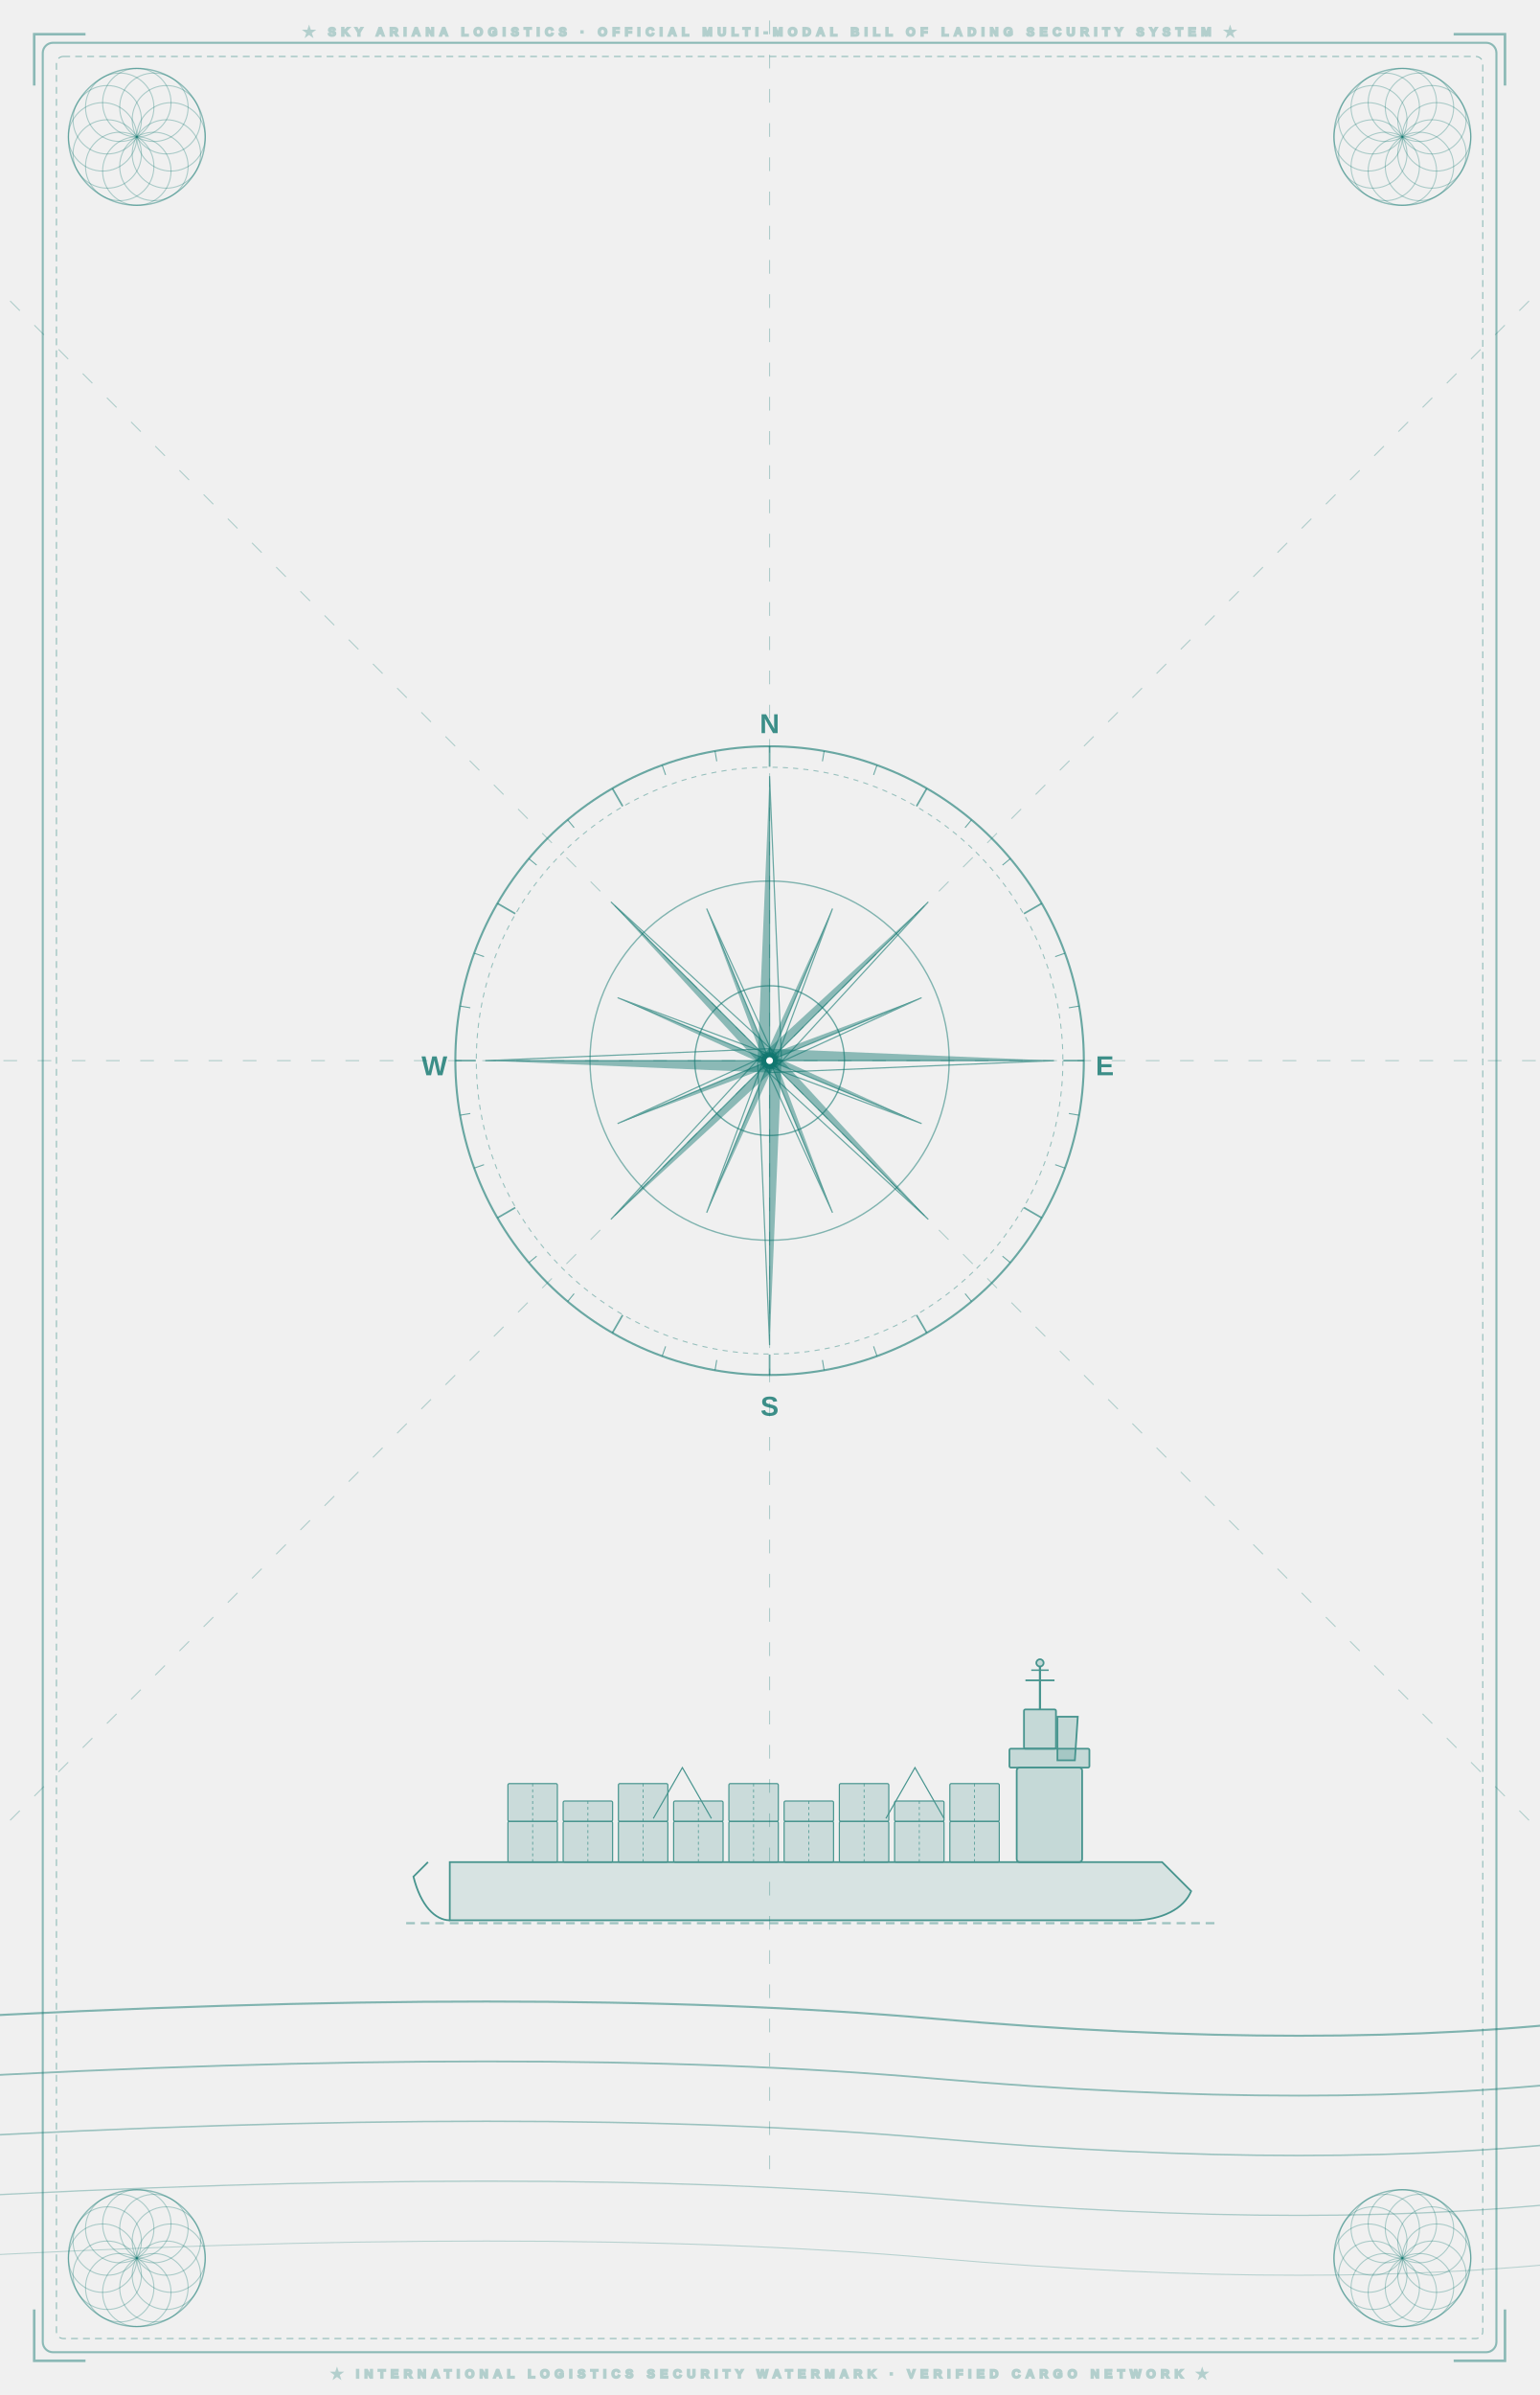
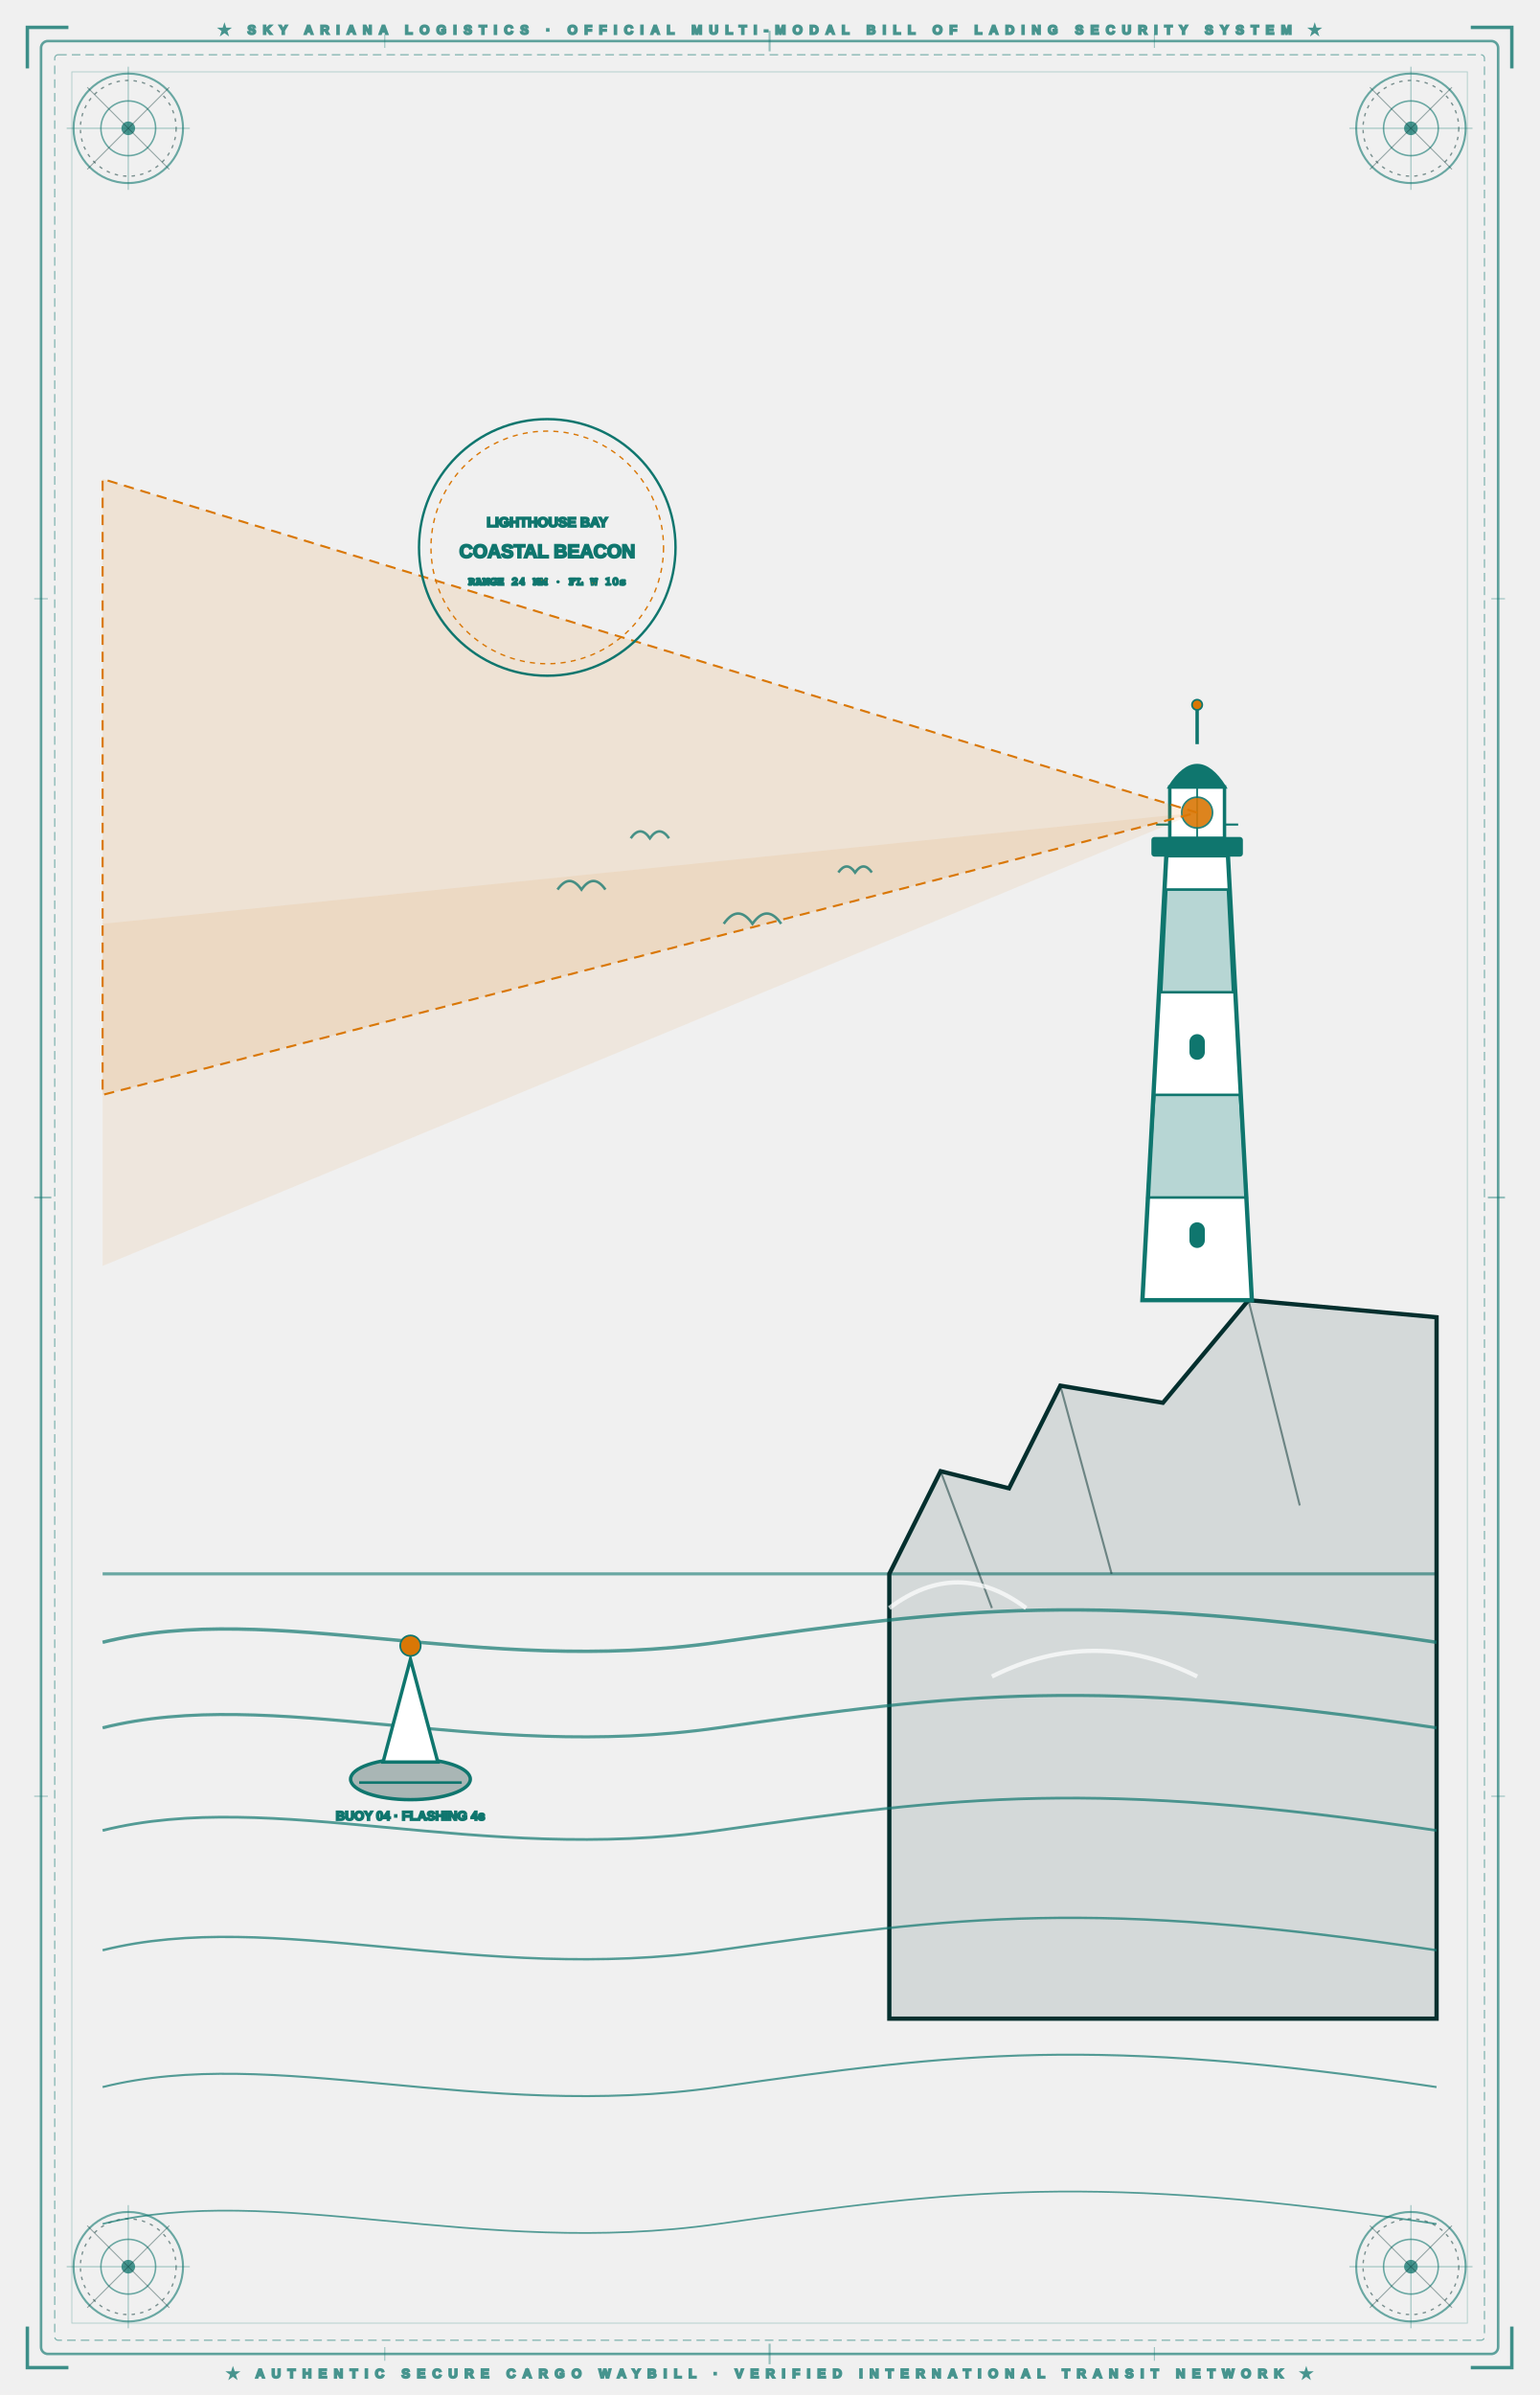
<svg xmlns="http://www.w3.org/2000/svg" viewBox="0 0 900 1400" width="100%" height="100%">
  <defs>
    <filter id="soft-glow" x="-20%" y="-20%" width="140%" height="140%">
      <feGaussianBlur stdDeviation="1.5" result="blur" />
      <feComposite in="SourceGraphic" in2="blur" operator="over" />
    </filter>
+     <linearGradient id="primary-grad" x1="0%" y1="0%" x2="100%" y2="100%">
+       <stop offset="0%" stop-color="#0f766e" stop-opacity="0.85" />
+       <stop offset="100%" stop-color="#042f2e" stop-opacity="0.5" />
+     </linearGradient>
+     <linearGradient id="fade-down" x1="0%" y1="0%" x2="0%" y2="100%">
+       <stop offset="0%" stop-color="#0f766e" stop-opacity="0.7" />
+       <stop offset="100%" stop-color="#042f2e" stop-opacity="0.1" />
+     </linearGradient>
  </defs>
-   <g transform="translate(80,80)">
-     <circle cx="0" cy="0" r="40" fill="none" stroke="#0f766e" stroke-width="0.8" opacity="0.45" />
-     <circle cx="20.0" cy="0.0" r="20.0" fill="none" stroke="#0f766e" stroke-width="0.6" opacity="0.32" />
-     <circle cx="17.3" cy="10.0" r="20.0" fill="none" stroke="#0f766e" stroke-width="0.6" opacity="0.32" />
-     <circle cx="10.0" cy="17.3" r="20.0" fill="none" stroke="#0f766e" stroke-width="0.6" opacity="0.32" />
-     <circle cx="0.0" cy="20.0" r="20.0" fill="none" stroke="#0f766e" stroke-width="0.6" opacity="0.32" />
-     <circle cx="-10.0" cy="17.3" r="20.0" fill="none" stroke="#0f766e" stroke-width="0.6" opacity="0.32" />
-     <circle cx="-17.3" cy="10.0" r="20.0" fill="none" stroke="#0f766e" stroke-width="0.6" opacity="0.32" />
-     <circle cx="-20.0" cy="0.0" r="20.0" fill="none" stroke="#0f766e" stroke-width="0.6" opacity="0.32" />
-     <circle cx="-17.3" cy="-10.0" r="20.0" fill="none" stroke="#0f766e" stroke-width="0.6" opacity="0.32" />
-     <circle cx="-10.0" cy="-17.3" r="20.0" fill="none" stroke="#0f766e" stroke-width="0.6" opacity="0.32" />
-     <circle cx="-0.0" cy="-20.0" r="20.0" fill="none" stroke="#0f766e" stroke-width="0.6" opacity="0.32" />
-     <circle cx="10.0" cy="-17.3" r="20.0" fill="none" stroke="#0f766e" stroke-width="0.6" opacity="0.32" />
-     <circle cx="17.3" cy="-10.0" r="20.0" fill="none" stroke="#0f766e" stroke-width="0.6" opacity="0.32" />
+   <g fill="none" stroke="#0f766e">
+     <rect x="24" y="24" width="852" height="1352" rx="4" stroke-width="1.5" opacity="0.65" />
+     <rect x="32" y="32" width="836" height="1336" rx="2" stroke-width="0.7" stroke-dasharray="5 3" opacity="0.5" />
+     <rect x="42" y="42" width="816" height="1316" stroke-width="0.5" opacity="0.3" />
+     <path d="M16,40 L16,16 L40,16" stroke-width="2" opacity="0.8" />
+     <path d="M884,40 L884,16 L860,16" stroke-width="2" opacity="0.8" />
+     <path d="M16,1360 L16,1384 L40,1384" stroke-width="2" opacity="0.8" />
+     <path d="M884,1360 L884,1384 L860,1384" stroke-width="2" opacity="0.8" />
+     <text x="450" y="20" font-family="Arial, sans-serif" font-size="7.5" font-weight="bold" letter-spacing="4" text-anchor="middle" fill="#0f766e" opacity="0.75">★ SKY ARIANA LOGISTICS · OFFICIAL MULTI-MODAL BILL OF LADING SECURITY SYSTEM ★</text>
+     <text x="450" y="1390" font-family="Arial, sans-serif" font-size="7.5" font-weight="bold" letter-spacing="4" text-anchor="middle" fill="#0f766e" opacity="0.75">★ AUTHENTIC SECURE CARGO WAYBILL · VERIFIED INTERNATIONAL TRANSIT NETWORK ★</text>
+     <g opacity="0.4" stroke-width="0.6">
+       <line x1="20" y1="350" x2="28" y2="350" />
+       <line x1="20" y1="700" x2="30" y2="700" stroke-width="1.2" />
+       <line x1="20" y1="1050" x2="28" y2="1050" />
+       <line x1="872" y1="350" x2="880" y2="350" />
+       <line x1="870" y1="700" x2="880" y2="700" stroke-width="1.2" />
+       <line x1="872" y1="1050" x2="880" y2="1050" />
+       <line x1="225" y1="20" x2="225" y2="28" />
+       <line x1="450" y1="18" x2="450" y2="30" stroke-width="1.2" />
+       <line x1="675" y1="20" x2="675" y2="28" />
+       <line x1="225" y1="1372" x2="225" y2="1380" />
+       <line x1="450" y1="1370" x2="450" y2="1382" stroke-width="1.2" />
+       <line x1="675" y1="1372" x2="675" y2="1380" />
+     </g>
  </g>
-   <g transform="translate(820,80)">
-     <circle cx="0" cy="0" r="40" fill="none" stroke="#0f766e" stroke-width="0.8" opacity="0.45" />
-     <circle cx="20.0" cy="0.0" r="20.0" fill="none" stroke="#0f766e" stroke-width="0.6" opacity="0.32" />
-     <circle cx="17.3" cy="10.0" r="20.0" fill="none" stroke="#0f766e" stroke-width="0.6" opacity="0.32" />
-     <circle cx="10.0" cy="17.3" r="20.0" fill="none" stroke="#0f766e" stroke-width="0.6" opacity="0.32" />
-     <circle cx="0.0" cy="20.0" r="20.0" fill="none" stroke="#0f766e" stroke-width="0.6" opacity="0.32" />
-     <circle cx="-10.0" cy="17.3" r="20.0" fill="none" stroke="#0f766e" stroke-width="0.6" opacity="0.32" />
-     <circle cx="-17.3" cy="10.0" r="20.0" fill="none" stroke="#0f766e" stroke-width="0.6" opacity="0.32" />
-     <circle cx="-20.0" cy="0.0" r="20.0" fill="none" stroke="#0f766e" stroke-width="0.6" opacity="0.32" />
-     <circle cx="-17.3" cy="-10.0" r="20.0" fill="none" stroke="#0f766e" stroke-width="0.6" opacity="0.32" />
-     <circle cx="-10.0" cy="-17.3" r="20.0" fill="none" stroke="#0f766e" stroke-width="0.6" opacity="0.32" />
-     <circle cx="-0.0" cy="-20.0" r="20.0" fill="none" stroke="#0f766e" stroke-width="0.6" opacity="0.32" />
-     <circle cx="10.0" cy="-17.3" r="20.0" fill="none" stroke="#0f766e" stroke-width="0.6" opacity="0.32" />
-     <circle cx="17.3" cy="-10.0" r="20.0" fill="none" stroke="#0f766e" stroke-width="0.6" opacity="0.32" />
+   <g transform="translate(75,75)">
+     <circle cx="0" cy="0" r="32" fill="none" stroke="#0f766e" stroke-width="1.2" opacity="0.6" />
+     <circle cx="0" cy="0" r="28" fill="none" stroke="#042f2e" stroke-width="0.8" stroke-dasharray="2 3" opacity="0.5" />
+     <circle cx="0" cy="0" r="16" fill="none" stroke="#0f766e" stroke-width="0.9" opacity="0.6" />
+     <circle cx="0" cy="0" r="4" fill="#0f766e" opacity="0.75" />
+     <path d="M-36,0 L36,0 M0,-36 L0,36" stroke="#0f766e" stroke-width="0.6" opacity="0.4" />
+     <path d="M-24,-24 L24,24 M-24,24 L24,-24" stroke="#042f2e" stroke-width="0.6" opacity="0.4" />
  </g>
-   <g transform="translate(80,1320)">
-     <circle cx="0" cy="0" r="40" fill="none" stroke="#0f766e" stroke-width="0.8" opacity="0.45" />
-     <circle cx="20.0" cy="0.0" r="20.0" fill="none" stroke="#0f766e" stroke-width="0.6" opacity="0.32" />
-     <circle cx="17.3" cy="10.0" r="20.0" fill="none" stroke="#0f766e" stroke-width="0.6" opacity="0.32" />
-     <circle cx="10.0" cy="17.3" r="20.0" fill="none" stroke="#0f766e" stroke-width="0.6" opacity="0.32" />
-     <circle cx="0.0" cy="20.0" r="20.0" fill="none" stroke="#0f766e" stroke-width="0.6" opacity="0.32" />
-     <circle cx="-10.0" cy="17.3" r="20.0" fill="none" stroke="#0f766e" stroke-width="0.6" opacity="0.32" />
-     <circle cx="-17.3" cy="10.0" r="20.0" fill="none" stroke="#0f766e" stroke-width="0.6" opacity="0.32" />
-     <circle cx="-20.0" cy="0.0" r="20.0" fill="none" stroke="#0f766e" stroke-width="0.6" opacity="0.32" />
-     <circle cx="-17.3" cy="-10.0" r="20.0" fill="none" stroke="#0f766e" stroke-width="0.6" opacity="0.32" />
-     <circle cx="-10.0" cy="-17.3" r="20.0" fill="none" stroke="#0f766e" stroke-width="0.6" opacity="0.32" />
-     <circle cx="-0.0" cy="-20.0" r="20.0" fill="none" stroke="#0f766e" stroke-width="0.6" opacity="0.32" />
-     <circle cx="10.0" cy="-17.3" r="20.0" fill="none" stroke="#0f766e" stroke-width="0.6" opacity="0.32" />
-     <circle cx="17.3" cy="-10.0" r="20.0" fill="none" stroke="#0f766e" stroke-width="0.6" opacity="0.32" />
+   <g transform="translate(825,75)">
+     <circle cx="0" cy="0" r="32" fill="none" stroke="#0f766e" stroke-width="1.2" opacity="0.6" />
+     <circle cx="0" cy="0" r="28" fill="none" stroke="#042f2e" stroke-width="0.8" stroke-dasharray="2 3" opacity="0.5" />
+     <circle cx="0" cy="0" r="16" fill="none" stroke="#0f766e" stroke-width="0.9" opacity="0.6" />
+     <circle cx="0" cy="0" r="4" fill="#0f766e" opacity="0.75" />
+     <path d="M-36,0 L36,0 M0,-36 L0,36" stroke="#0f766e" stroke-width="0.6" opacity="0.4" />
+     <path d="M-24,-24 L24,24 M-24,24 L24,-24" stroke="#042f2e" stroke-width="0.6" opacity="0.4" />
  </g>
-   <g transform="translate(820,1320)">
-     <circle cx="0" cy="0" r="40" fill="none" stroke="#0f766e" stroke-width="0.8" opacity="0.45" />
-     <circle cx="20.0" cy="0.0" r="20.0" fill="none" stroke="#0f766e" stroke-width="0.6" opacity="0.32" />
-     <circle cx="17.3" cy="10.0" r="20.0" fill="none" stroke="#0f766e" stroke-width="0.6" opacity="0.32" />
-     <circle cx="10.0" cy="17.3" r="20.0" fill="none" stroke="#0f766e" stroke-width="0.6" opacity="0.32" />
-     <circle cx="0.0" cy="20.0" r="20.0" fill="none" stroke="#0f766e" stroke-width="0.6" opacity="0.32" />
-     <circle cx="-10.0" cy="17.3" r="20.0" fill="none" stroke="#0f766e" stroke-width="0.6" opacity="0.32" />
-     <circle cx="-17.3" cy="10.0" r="20.0" fill="none" stroke="#0f766e" stroke-width="0.6" opacity="0.32" />
-     <circle cx="-20.0" cy="0.0" r="20.0" fill="none" stroke="#0f766e" stroke-width="0.6" opacity="0.32" />
-     <circle cx="-17.3" cy="-10.0" r="20.0" fill="none" stroke="#0f766e" stroke-width="0.6" opacity="0.32" />
-     <circle cx="-10.0" cy="-17.3" r="20.0" fill="none" stroke="#0f766e" stroke-width="0.6" opacity="0.32" />
-     <circle cx="-0.0" cy="-20.0" r="20.0" fill="none" stroke="#0f766e" stroke-width="0.6" opacity="0.32" />
-     <circle cx="10.0" cy="-17.3" r="20.0" fill="none" stroke="#0f766e" stroke-width="0.6" opacity="0.32" />
-     <circle cx="17.3" cy="-10.0" r="20.0" fill="none" stroke="#0f766e" stroke-width="0.6" opacity="0.32" />
+   <g transform="translate(75,1325)">
+     <circle cx="0" cy="0" r="32" fill="none" stroke="#0f766e" stroke-width="1.2" opacity="0.6" />
+     <circle cx="0" cy="0" r="28" fill="none" stroke="#042f2e" stroke-width="0.8" stroke-dasharray="2 3" opacity="0.5" />
+     <circle cx="0" cy="0" r="16" fill="none" stroke="#0f766e" stroke-width="0.9" opacity="0.6" />
+     <circle cx="0" cy="0" r="4" fill="#0f766e" opacity="0.75" />
+     <path d="M-36,0 L36,0 M0,-36 L0,36" stroke="#0f766e" stroke-width="0.6" opacity="0.4" />
+     <path d="M-24,-24 L24,24 M-24,24 L24,-24" stroke="#042f2e" stroke-width="0.6" opacity="0.4" />
  </g>
-   <g fill="none" stroke="#0f766e" opacity="0.45">
-     <rect x="25" y="25" width="850" height="1350" rx="6" stroke-width="1.2" />
-     <rect x="33" y="33" width="834" height="1334" rx="4" stroke-width="0.6" stroke-dasharray="4 3" />
-     <path d="M20,50 L20,20 L50,20" stroke-width="1.5" />
-     <path d="M880,50 L880,20 L850,20" stroke-width="1.5" />
-     <path d="M20,1350 L20,1380 L50,1380" stroke-width="1.5" />
-     <path d="M880,1350 L880,1380 L850,1380" stroke-width="1.5" />
-     <text x="450" y="21" font-family="Arial, sans-serif" font-size="7" font-weight="bold" letter-spacing="3" text-anchor="middle" fill="#0f766e" opacity="0.6">★ SKY ARIANA LOGISTICS · OFFICIAL MULTI-MODAL BILL OF LADING SECURITY SYSTEM ★</text>
-     <text x="450" y="1390" font-family="Arial, sans-serif" font-size="7" font-weight="bold" letter-spacing="3" text-anchor="middle" fill="#0f766e" opacity="0.6">★ INTERNATIONAL LOGISTICS SECURITY WATERMARK · VERIFIED CARGO NETWORK ★</text>
+   <g transform="translate(825,1325)">
+     <circle cx="0" cy="0" r="32" fill="none" stroke="#0f766e" stroke-width="1.2" opacity="0.6" />
+     <circle cx="0" cy="0" r="28" fill="none" stroke="#042f2e" stroke-width="0.8" stroke-dasharray="2 3" opacity="0.5" />
+     <circle cx="0" cy="0" r="16" fill="none" stroke="#0f766e" stroke-width="0.9" opacity="0.6" />
+     <circle cx="0" cy="0" r="4" fill="#0f766e" opacity="0.75" />
+     <path d="M-36,0 L36,0 M0,-36 L0,36" stroke="#0f766e" stroke-width="0.6" opacity="0.4" />
+     <path d="M-24,-24 L24,24 M-24,24 L24,-24" stroke="#042f2e" stroke-width="0.6" opacity="0.4" />
  </g>
-   <g transform="translate(450,620)">
-     <circle cx="0" cy="0" r="183.75" fill="none" stroke="#0f766e" stroke-width="1.2" opacity="0.6" />
-     <circle cx="0" cy="0" r="171.5" fill="none" stroke="#0f766e" stroke-width="0.6" opacity="0.4" stroke-dasharray="3 3" />
-     <circle cx="0" cy="0" r="105" fill="none" stroke="#0f766e" stroke-width="0.8" opacity="0.5" />
-     <circle cx="0" cy="0" r="43.75" fill="none" stroke="#0f766e" stroke-width="0.8" opacity="0.6" />
-     <line x1="183.8" y1="0.0" x2="171.8" y2="0.0" stroke="#0f766e" stroke-width="1" opacity="0.6" />
-     <line x1="181.0" y1="31.9" x2="175.0" y2="30.9" stroke="#0f766e" stroke-width="0.6" opacity="0.6" />
-     <line x1="172.7" y1="62.8" x2="167.0" y2="60.8" stroke="#0f766e" stroke-width="0.6" opacity="0.6" />
-     <line x1="159.1" y1="91.9" x2="148.7" y2="85.9" stroke="#0f766e" stroke-width="1" opacity="0.6" />
-     <line x1="140.8" y1="118.1" x2="136.2" y2="114.3" stroke="#0f766e" stroke-width="0.6" opacity="0.6" />
-     <line x1="118.1" y1="140.8" x2="114.3" y2="136.2" stroke="#0f766e" stroke-width="0.6" opacity="0.6" />
-     <line x1="91.9" y1="159.1" x2="85.9" y2="148.7" stroke="#0f766e" stroke-width="1" opacity="0.6" />
-     <line x1="62.8" y1="172.7" x2="60.8" y2="167.0" stroke="#0f766e" stroke-width="0.6" opacity="0.6" />
-     <line x1="31.9" y1="181.0" x2="30.9" y2="175.0" stroke="#0f766e" stroke-width="0.6" opacity="0.6" />
-     <line x1="0.0" y1="183.8" x2="0.0" y2="171.8" stroke="#0f766e" stroke-width="1" opacity="0.6" />
-     <line x1="-31.9" y1="181.0" x2="-30.9" y2="175.0" stroke="#0f766e" stroke-width="0.6" opacity="0.6" />
-     <line x1="-62.8" y1="172.7" x2="-60.8" y2="167.0" stroke="#0f766e" stroke-width="0.6" opacity="0.6" />
-     <line x1="-91.9" y1="159.1" x2="-85.9" y2="148.7" stroke="#0f766e" stroke-width="1" opacity="0.6" />
-     <line x1="-118.1" y1="140.8" x2="-114.3" y2="136.2" stroke="#0f766e" stroke-width="0.6" opacity="0.6" />
-     <line x1="-140.8" y1="118.1" x2="-136.2" y2="114.3" stroke="#0f766e" stroke-width="0.6" opacity="0.6" />
-     <line x1="-159.1" y1="91.9" x2="-148.7" y2="85.9" stroke="#0f766e" stroke-width="1" opacity="0.6" />
-     <line x1="-172.7" y1="62.8" x2="-167.0" y2="60.8" stroke="#0f766e" stroke-width="0.6" opacity="0.6" />
-     <line x1="-181.0" y1="31.9" x2="-175.0" y2="30.9" stroke="#0f766e" stroke-width="0.6" opacity="0.6" />
-     <line x1="-183.8" y1="0.0" x2="-171.8" y2="0.0" stroke="#0f766e" stroke-width="1" opacity="0.6" />
-     <line x1="-181.0" y1="-31.9" x2="-175.0" y2="-30.9" stroke="#0f766e" stroke-width="0.6" opacity="0.6" />
-     <line x1="-172.7" y1="-62.8" x2="-167.0" y2="-60.8" stroke="#0f766e" stroke-width="0.6" opacity="0.6" />
-     <line x1="-159.1" y1="-91.9" x2="-148.7" y2="-85.9" stroke="#0f766e" stroke-width="1" opacity="0.6" />
-     <line x1="-140.8" y1="-118.1" x2="-136.2" y2="-114.3" stroke="#0f766e" stroke-width="0.6" opacity="0.6" />
-     <line x1="-118.1" y1="-140.8" x2="-114.3" y2="-136.2" stroke="#0f766e" stroke-width="0.6" opacity="0.6" />
-     <line x1="-91.9" y1="-159.1" x2="-85.9" y2="-148.7" stroke="#0f766e" stroke-width="1" opacity="0.6" />
-     <line x1="-62.8" y1="-172.7" x2="-60.8" y2="-167.0" stroke="#0f766e" stroke-width="0.6" opacity="0.6" />
-     <line x1="-31.9" y1="-181.0" x2="-30.9" y2="-175.0" stroke="#0f766e" stroke-width="0.6" opacity="0.6" />
-     <line x1="-0.0" y1="-183.8" x2="-0.0" y2="-171.8" stroke="#0f766e" stroke-width="1" opacity="0.6" />
-     <line x1="31.9" y1="-181.0" x2="30.9" y2="-175.0" stroke="#0f766e" stroke-width="0.6" opacity="0.6" />
-     <line x1="62.8" y1="-172.7" x2="60.8" y2="-167.0" stroke="#0f766e" stroke-width="0.6" opacity="0.6" />
-     <line x1="91.9" y1="-159.1" x2="85.9" y2="-148.7" stroke="#0f766e" stroke-width="1" opacity="0.6" />
-     <line x1="118.1" y1="-140.8" x2="114.3" y2="-136.2" stroke="#0f766e" stroke-width="0.6" opacity="0.6" />
-     <line x1="140.8" y1="-118.1" x2="136.2" y2="-114.3" stroke="#0f766e" stroke-width="0.6" opacity="0.6" />
-     <line x1="159.1" y1="-91.9" x2="148.7" y2="-85.9" stroke="#0f766e" stroke-width="1" opacity="0.6" />
-     <line x1="172.7" y1="-62.8" x2="167.0" y2="-60.8" stroke="#0f766e" stroke-width="0.6" opacity="0.6" />
-     <line x1="181.0" y1="-31.9" x2="175.0" y2="-30.9" stroke="#0f766e" stroke-width="0.6" opacity="0.6" />
-     <polygon points="0,0 -7.0,-0.0 0.0,-166.3" fill="#0f766e" opacity="0.45" />
-     <polygon points="0,0 7.0,0.0 0.0,-166.3" fill="none" stroke="#0f766e" stroke-width="0.7" opacity="0.6" />
-     <polygon points="0,0 -3.9,-3.9 92.8,-92.8" fill="#0f766e" opacity="0.45" />
-     <polygon points="0,0 3.9,3.9 92.8,-92.8" fill="none" stroke="#0f766e" stroke-width="0.7" opacity="0.6" />
-     <polygon points="0,0 0.0,-7.0 166.3,0.0" fill="#0f766e" opacity="0.45" />
-     <polygon points="0,0 0.0,7.0 166.3,0.0" fill="none" stroke="#0f766e" stroke-width="0.7" opacity="0.6" />
-     <polygon points="0,0 3.9,-3.9 92.8,92.8" fill="#0f766e" opacity="0.45" />
-     <polygon points="0,0 -3.9,3.9 92.8,92.8" fill="none" stroke="#0f766e" stroke-width="0.7" opacity="0.6" />
-     <polygon points="0,0 7.0,0.0 0.0,166.3" fill="#0f766e" opacity="0.45" />
-     <polygon points="0,0 -7.0,0.0 0.0,166.3" fill="none" stroke="#0f766e" stroke-width="0.7" opacity="0.6" />
-     <polygon points="0,0 3.9,3.9 -92.8,92.8" fill="#0f766e" opacity="0.45" />
-     <polygon points="0,0 -3.9,-3.9 -92.8,92.8" fill="none" stroke="#0f766e" stroke-width="0.7" opacity="0.6" />
-     <polygon points="0,0 0.0,7.0 -166.3,0.0" fill="#0f766e" opacity="0.45" />
-     <polygon points="0,0 -0.0,-7.0 -166.3,0.0" fill="none" stroke="#0f766e" stroke-width="0.7" opacity="0.6" />
-     <polygon points="0,0 -3.9,3.9 -92.8,-92.8" fill="#0f766e" opacity="0.45" />
-     <polygon points="0,0 3.9,-3.9 -92.8,-92.8" fill="none" stroke="#0f766e" stroke-width="0.7" opacity="0.6" />
-     <polygon points="0,0 -3.2,-1.3 36.8,-88.9" fill="#0f766e" opacity="0.45" />
-     <polygon points="0,0 3.2,1.3 36.8,-88.9" fill="none" stroke="#0f766e" stroke-width="0.7" opacity="0.6" />
-     <polygon points="0,0 -1.3,-3.2 88.9,-36.8" fill="#0f766e" opacity="0.45" />
-     <polygon points="0,0 1.3,3.2 88.9,-36.8" fill="none" stroke="#0f766e" stroke-width="0.7" opacity="0.6" />
-     <polygon points="0,0 1.3,-3.2 88.9,36.8" fill="#0f766e" opacity="0.45" />
-     <polygon points="0,0 -1.3,3.2 88.9,36.8" fill="none" stroke="#0f766e" stroke-width="0.7" opacity="0.6" />
-     <polygon points="0,0 3.2,-1.3 36.8,88.9" fill="#0f766e" opacity="0.45" />
-     <polygon points="0,0 -3.2,1.3 36.8,88.9" fill="none" stroke="#0f766e" stroke-width="0.7" opacity="0.6" />
-     <polygon points="0,0 3.2,1.3 -36.8,88.9" fill="#0f766e" opacity="0.45" />
-     <polygon points="0,0 -3.2,-1.3 -36.8,88.9" fill="none" stroke="#0f766e" stroke-width="0.7" opacity="0.6" />
-     <polygon points="0,0 1.3,3.2 -88.9,36.8" fill="#0f766e" opacity="0.45" />
-     <polygon points="0,0 -1.3,-3.2 -88.9,36.8" fill="none" stroke="#0f766e" stroke-width="0.7" opacity="0.6" />
-     <polygon points="0,0 -1.3,3.2 -88.9,-36.8" fill="#0f766e" opacity="0.45" />
-     <polygon points="0,0 1.3,-3.2 -88.9,-36.8" fill="none" stroke="#0f766e" stroke-width="0.7" opacity="0.6" />
-     <polygon points="0,0 -3.2,1.3 -36.8,-88.9" fill="#0f766e" opacity="0.45" />
-     <polygon points="0,0 3.2,-1.3 -36.8,-88.9" fill="none" stroke="#0f766e" stroke-width="0.7" opacity="0.6" />
-     <text x="0.0" y="-196.0" font-family="Arial, Helvetica, sans-serif" font-size="16" font-weight="bold" fill="#0f766e" opacity="0.8" text-anchor="middle" dominant-baseline="middle">N</text>
-     <text x="196.0" y="4.0" font-family="Arial, Helvetica, sans-serif" font-size="16" font-weight="bold" fill="#0f766e" opacity="0.8" text-anchor="middle" dominant-baseline="middle">E</text>
-     <text x="0.0" y="203.0" font-family="Arial, Helvetica, sans-serif" font-size="16" font-weight="bold" fill="#0f766e" opacity="0.8" text-anchor="middle" dominant-baseline="middle">S</text>
-     <text x="-196.0" y="4.0" font-family="Arial, Helvetica, sans-serif" font-size="16" font-weight="bold" fill="#0f766e" opacity="0.8" text-anchor="middle" dominant-baseline="middle">W</text>
-     <line x1="0" y1="0" x2="650.0" y2="0.0" stroke="#0f766e" stroke-width="0.6" stroke-dasharray="8 12" opacity="0.3" />
-     <line x1="0" y1="0" x2="459.6" y2="459.6" stroke="#0f766e" stroke-width="0.6" stroke-dasharray="8 12" opacity="0.3" />
-     <line x1="0" y1="0" x2="0.0" y2="650.0" stroke="#0f766e" stroke-width="0.6" stroke-dasharray="8 12" opacity="0.3" />
-     <line x1="0" y1="0" x2="-459.6" y2="459.6" stroke="#0f766e" stroke-width="0.6" stroke-dasharray="8 12" opacity="0.3" />
-     <line x1="0" y1="0" x2="-650.0" y2="0.0" stroke="#0f766e" stroke-width="0.6" stroke-dasharray="8 12" opacity="0.3" />
-     <line x1="0" y1="0" x2="-459.6" y2="-459.6" stroke="#0f766e" stroke-width="0.6" stroke-dasharray="8 12" opacity="0.3" />
-     <line x1="0" y1="0" x2="-0.0" y2="-650.0" stroke="#0f766e" stroke-width="0.6" stroke-dasharray="8 12" opacity="0.3" />
-     <line x1="0" y1="0" x2="459.6" y2="-459.6" stroke="#0f766e" stroke-width="0.6" stroke-dasharray="8 12" opacity="0.3" />
-     <circle cx="0" cy="0" r="5" fill="#0f766e" opacity="0.8" />
-     <circle cx="0" cy="0" r="2" fill="#ffffff" />
+   <g fill="none" stroke="#0f766e">
+     <line x1="60" y1="920" x2="840" y2="920" stroke="#0f766e" stroke-width="1.8" opacity="0.6" />
+     <path d="M 520,920 L 550,860 L 590,870 L 620,810 L 680,820 L 730,760 L 840,770 L 840,1180 L 520,1180 Z" fill="#042f2e" fill-opacity="0.12" stroke="#042f2e" stroke-width="2.5" />
+     <path d="M 550,860 L 580,940 M 620,810 L 650,920 M 730,760 L 760,880" stroke="#042f2e" stroke-width="1.2" opacity="0.5" />
+     <g transform="translate(700, 760)">
+       <polygon points="-32,0 32,0 18,-260 -18,-260" fill="#ffffff" stroke="#0f766e" stroke-width="2.5" />
+       <polygon points="-29,-60 29,-60 25,-120 -25,-120" fill="#0f766e" fill-opacity="0.3" stroke="#0f766e" stroke-width="1.5" />
+       <polygon points="-21,-180 21,-180 18,-240 -18,-240" fill="#0f766e" fill-opacity="0.3" stroke="#0f766e" stroke-width="1.5" />
+       <rect x="-4" y="-45" width="8" height="14" fill="#0f766e" rx="4" />
+       <rect x="-4" y="-155" width="8" height="14" fill="#0f766e" rx="4" />
+       <rect x="-26" y="-270" width="52" height="10" fill="#0f766e" stroke="#0f766e" stroke-width="1.5" rx="1" />
+       <line x1="-24" y1="-278" x2="24" y2="-278" stroke="#0f766e" stroke-width="1.2" />
+       <rect x="-16" y="-300" width="32" height="30" fill="#ffffff" stroke="#0f766e" stroke-width="2" />
+       <line x1="0" y1="-300" x2="0" y2="-270" stroke="#0f766e" stroke-width="1" />
+       <path d="M -16,-300 Q 0,-325 16,-300 Z" fill="#0f766e" stroke="#0f766e" stroke-width="2" />
+       <line x1="0" y1="-325" x2="0" y2="-345" stroke="#0f766e" stroke-width="2" />
+       <circle cx="0" cy="-348" r="3" fill="#d97706" />
+       <circle cx="0" cy="-285" r="9" fill="#d97706" opacity="0.9" />
+       <polygon points="0,-285 -640,-480 -640,-120" fill="#d97706" fill-opacity="0.12" stroke="#d97706" stroke-width="1.2" stroke-dasharray="6 4" />
+       <polygon points="0,-285 -640,-220 -640,-20" fill="#d97706" fill-opacity="0.08" stroke="none" />
+     </g>
+     <g opacity="0.7">
+       <path d="M 60,960 C 160,935 280,980 420,960 S 640,930 840,960" stroke="#0f766e" stroke-width="2" />
+       <path d="M 60,1010 C 160,985 280,1030 420,1010 S 640,980 840,1010" stroke="#0f766e" stroke-width="1.8" />
+       <path d="M 60,1070 C 160,1045 280,1090 420,1070 S 640,1040 840,1070" stroke="#0f766e" stroke-width="1.6" />
+       <path d="M 60,1140 C 160,1115 280,1160 420,1140 S 640,1110 840,1140" stroke="#0f766e" stroke-width="1.4" />
+       <path d="M 60,1220 C 160,1195 280,1240 420,1220 S 640,1190 840,1220" stroke="#0f766e" stroke-width="1.2" />
+       <path d="M 60,1300 C 160,1275 280,1320 420,1300 S 640,1270 840,1300" stroke="#0f766e" stroke-width="1" />
+       <path d="M 520,940 Q 560,910 600,940" stroke="#ffffff" stroke-width="2.5" />
+       <path d="M 580,980 Q 640,950 700,980" stroke="#ffffff" stroke-width="2.5" />
+     </g>
+     <g transform="translate(240, 1040)">
+       <ellipse cx="0" cy="0" rx="35" ry="12" fill="#042f2e" fill-opacity="0.3" stroke="#0f766e" stroke-width="2" />
+       <polygon points="-16,-10 16,-10 0,-70" fill="#ffffff" stroke="#0f766e" stroke-width="2" />
+       <circle cx="0" cy="-78" r="6" fill="#d97706" />
+       <line x1="-30" y1="2" x2="30" y2="2" stroke="#0f766e" stroke-width="1.5" />
+       <text x="0" y="24" font-family="Arial, sans-serif" font-size="7.5" font-weight="bold" fill="#0f766e" text-anchor="middle">BUOY 04 · FLASHING 4s</text>
+     </g>
+     <path d="M 326,520 Q 333,510 340,520 Q 347,510 354,520" stroke="#0f766e" stroke-width="1.5" opacity="0.75" />
+     <path d="M 368.8,490 Q 374.4,482 380,490 Q 385.6,482 391.2,490" stroke="#0f766e" stroke-width="1.5" opacity="0.75" />
+     <path d="M 423.2,540 Q 431.6,528 440,540 Q 448.4,528 456.8,540" stroke="#0f766e" stroke-width="1.5" opacity="0.75" />
+     <path d="M 490.2,510 Q 495.1,503 500,510 Q 504.9,503 509.8,510" stroke="#0f766e" stroke-width="1.5" opacity="0.75" />
+     <g transform="translate(320, 320)">
+       <circle cx="0" cy="0" r="75" stroke="#0f766e" stroke-width="1.4" />
+       <circle cx="0" cy="0" r="68" stroke="#d97706" stroke-width="0.8" stroke-dasharray="3 3" />
+       <text x="0" y="-12" font-family="Arial, sans-serif" font-size="8" font-weight="900" fill="#0f766e" text-anchor="middle">LIGHTHOUSE BAY</text>
+       <text x="0" y="6" font-family="Arial, sans-serif" font-size="11" font-weight="900" fill="#0f766e" text-anchor="middle">COASTAL BEACON</text>
+       <text x="0" y="22" font-family="Courier, monospace" font-size="7" font-weight="bold" fill="#d97706" text-anchor="middle">RANGE 24 NM · FL W 10s</text>
+     </g>
  </g>
-   <g transform="translate(450,1080) scale(0.85)" fill="none" stroke="#0f766e" stroke-width="1.2" opacity="0.75">
-     <path d="M-220,50 L200,50 L250,50 C270,50 285,42 290,30 L270,10 L-220,10 Z" fill="#0f766e" fill-opacity="0.15" />
-     <path d="M-220,50 C-230,50 -240,40 -245,20 L-235,10" />
-     <line x1="-250" y1="52" x2="310" y2="52" stroke="#0f766e" stroke-width="1.5" stroke-dasharray="6 4" opacity="0.5" />
-     <g fill="#0f766e" fill-opacity="0.22" stroke="#0f766e" stroke-width="0.8">
-       <rect x="-180" y="-18" width="34" height="28" rx="1" />
-       <rect x="-180" y="-44" width="34" height="26" rx="1" />
-       <line x1="-163" y1="-44" x2="-163" y2="10" stroke-width="0.5" stroke-dasharray="2 2" />
-       <rect x="-142" y="-18" width="34" height="28" rx="1" />
-       <rect x="-142" y="-32" width="34" height="14" rx="1" />
-       <line x1="-125" y1="-32" x2="-125" y2="10" stroke-width="0.5" stroke-dasharray="2 2" />
-       <rect x="-104" y="-18" width="34" height="28" rx="1" />
-       <rect x="-104" y="-44" width="34" height="26" rx="1" />
-       <line x1="-87" y1="-44" x2="-87" y2="10" stroke-width="0.5" stroke-dasharray="2 2" />
-       <rect x="-66" y="-18" width="34" height="28" rx="1" />
-       <rect x="-66" y="-32" width="34" height="14" rx="1" />
-       <line x1="-49" y1="-32" x2="-49" y2="10" stroke-width="0.5" stroke-dasharray="2 2" />
-       <rect x="-28" y="-18" width="34" height="28" rx="1" />
-       <rect x="-28" y="-44" width="34" height="26" rx="1" />
-       <line x1="-11" y1="-44" x2="-11" y2="10" stroke-width="0.5" stroke-dasharray="2 2" />
-       <rect x="10" y="-18" width="34" height="28" rx="1" />
-       <rect x="10" y="-32" width="34" height="14" rx="1" />
-       <line x1="27" y1="-32" x2="27" y2="10" stroke-width="0.5" stroke-dasharray="2 2" />
-       <rect x="48" y="-18" width="34" height="28" rx="1" />
-       <rect x="48" y="-44" width="34" height="26" rx="1" />
-       <line x1="65" y1="-44" x2="65" y2="10" stroke-width="0.5" stroke-dasharray="2 2" />
-       <rect x="86" y="-18" width="34" height="28" rx="1" />
-       <rect x="86" y="-32" width="34" height="14" rx="1" />
-       <line x1="103" y1="-32" x2="103" y2="10" stroke-width="0.5" stroke-dasharray="2 2" />
-       <rect x="124" y="-18" width="34" height="28" rx="1" />
-       <rect x="124" y="-44" width="34" height="26" rx="1" />
-       <line x1="141" y1="-44" x2="141" y2="10" stroke-width="0.5" stroke-dasharray="2 2" />
-     </g>
-     <g fill="#0f766e" fill-opacity="0.25">
-       <rect x="170" y="-55" width="45" height="65" rx="2" />
-       <rect x="165" y="-68" width="55" height="13" rx="1" />
-       <rect x="175" y="-95" width="22" height="27" rx="1" />
-       <line x1="186" y1="-95" x2="186" y2="-125" stroke-width="1.5" />
-       <line x1="176" y1="-115" x2="196" y2="-115" stroke-width="1.2" />
-       <line x1="180" y1="-122" x2="192" y2="-122" stroke-width="1" />
-       <circle cx="186" cy="-127" r="2.5" fill="#0f766e" />
-       <path d="M198,-90 L212,-90 L210,-60 L198,-60 Z" />
-     </g>
-     <path d="M-80,-20 L-60,-55 L-40,-20" stroke-width="0.8" />
-     <path d="M80,-20 L100,-55 L120,-20" stroke-width="0.8" />
-   </g>
-   <path d="M-40,1180 Q316,1160 546,1180 T940,1180" fill="none" stroke="#0f766e" stroke-width="1.2" opacity="0.5" />
-   <path d="M-40,1215 Q316,1195 546,1215 T940,1215" fill="none" stroke="#0f766e" stroke-width="1.05" opacity="0.44" />
-   <path d="M-40,1250 Q316,1230 546,1250 T940,1250" fill="none" stroke="#0f766e" stroke-width="0.9" opacity="0.38" />
-   <path d="M-40,1285 Q316,1265 546,1285 T940,1285" fill="none" stroke="#0f766e" stroke-width="0.75" opacity="0.32" />
-   <path d="M-40,1320 Q316,1300 546,1320 T940,1320" fill="none" stroke="#0f766e" stroke-width="0.6" opacity="0.26" />
</svg>
